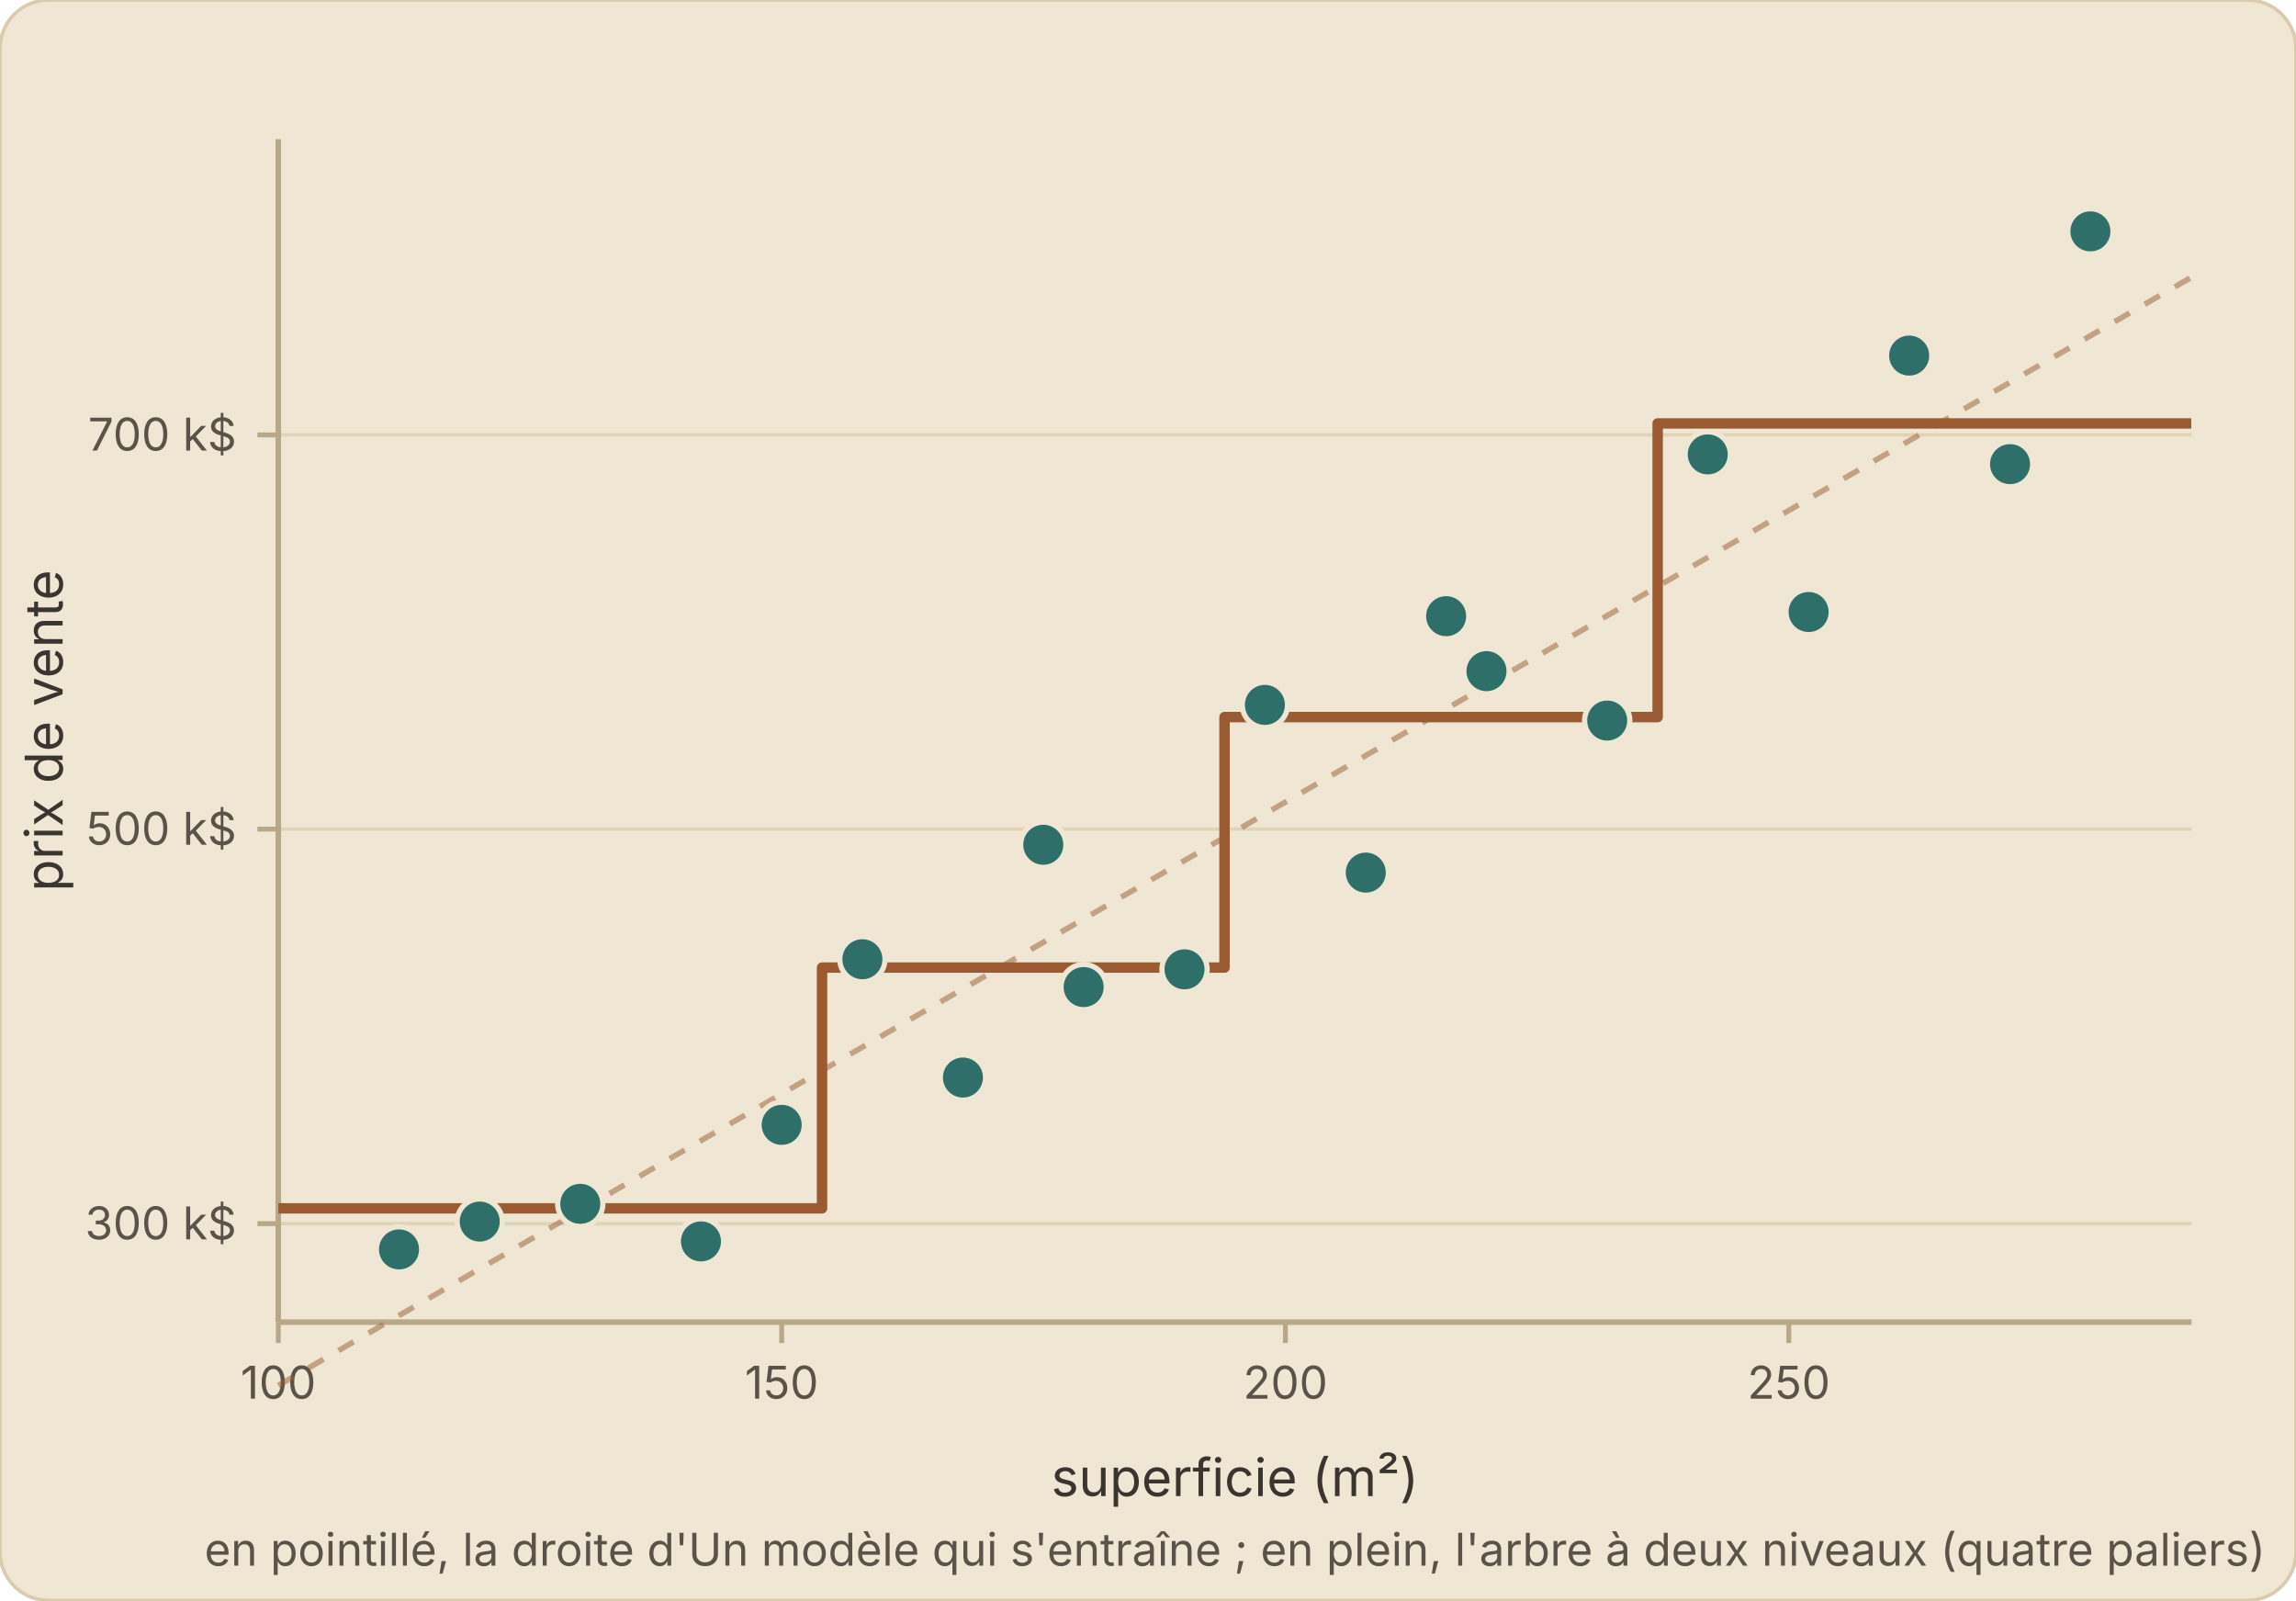
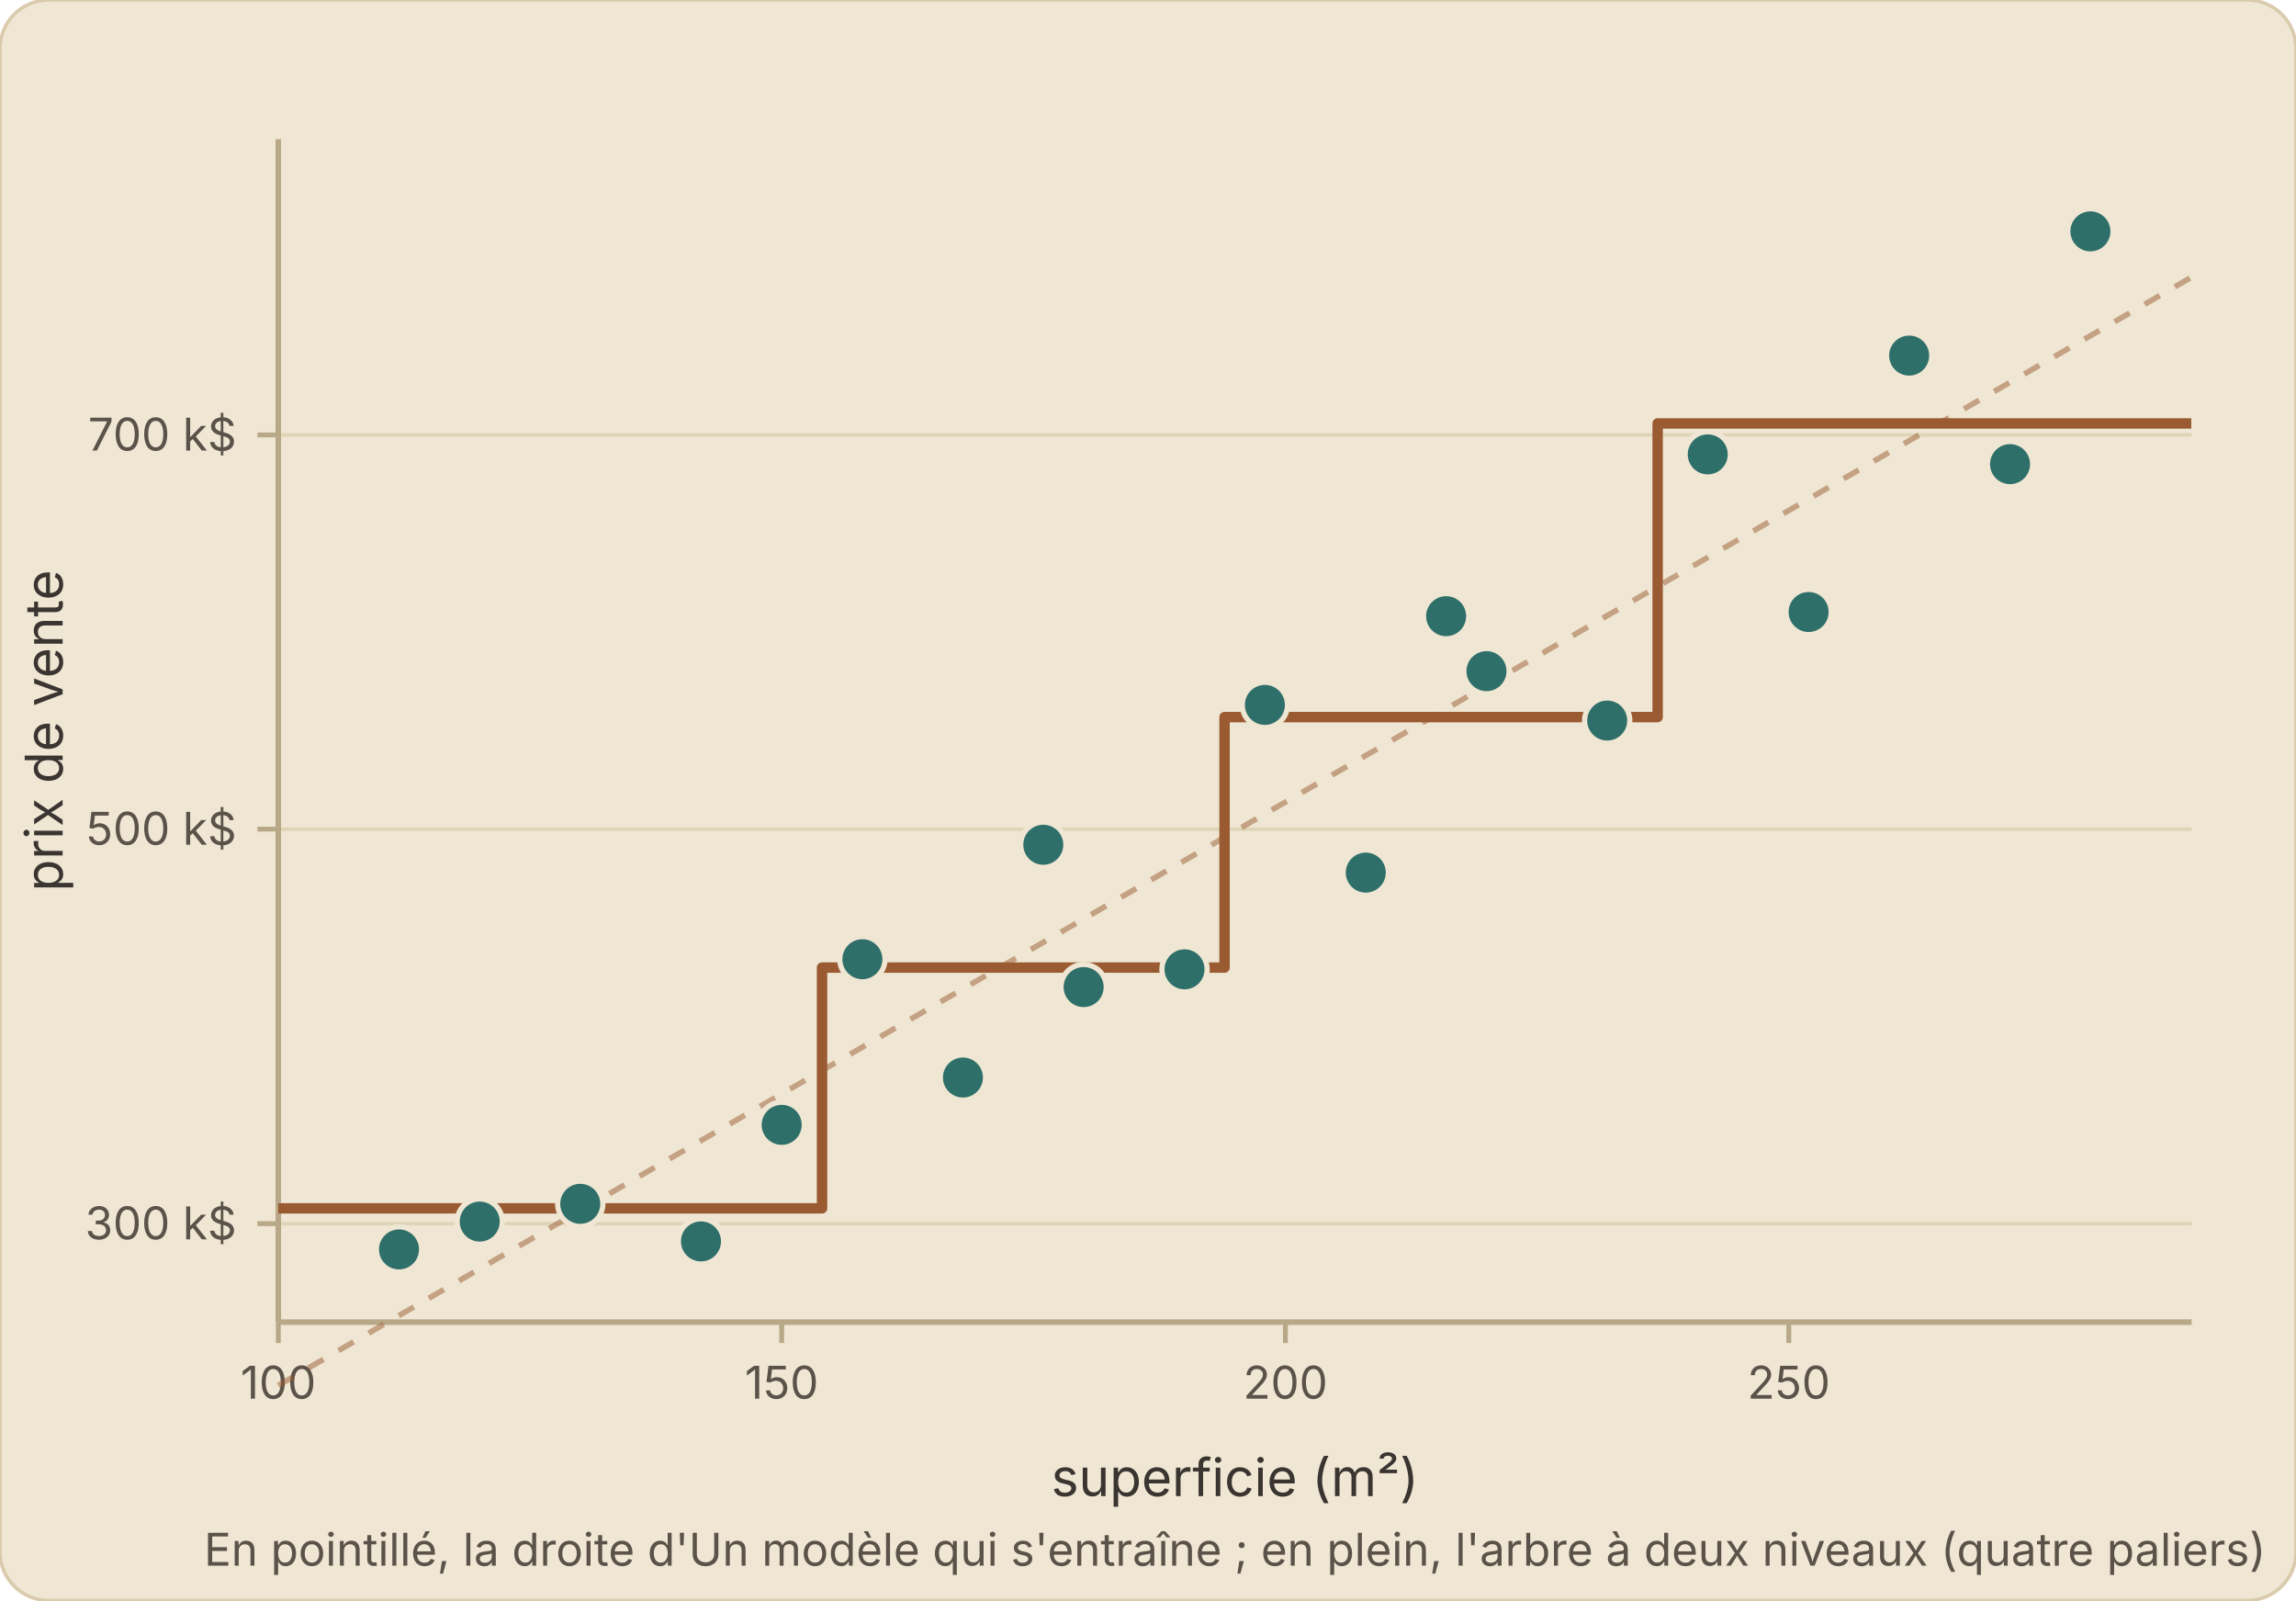
<svg xmlns="http://www.w3.org/2000/svg" viewBox="0 0 660 460" role="img" font-family="system-ui, -apple-system, sans-serif">
  <rect x="0" y="0" width="660" height="460" rx="14" fill="#efe7d3" stroke="#d9cbac" />
  <g stroke="#e0d4b8" stroke-width="1">
    <line x1="80" y1="351.7" x2="630" y2="351.7" />
    <line x1="80" y1="238.3" x2="630" y2="238.3" />
    <line x1="80" y1="125" x2="630" y2="125" />
  </g>
  <g stroke="#b8a888" stroke-width="1.6">
    <line x1="80" y1="40" x2="80" y2="380" />
    <line x1="80" y1="380" x2="630" y2="380" />
  </g>
  <g stroke="#b8a888" stroke-width="1.4">
    <line x1="80" y1="380" x2="80" y2="386" />
    <line x1="224.7" y1="380" x2="224.7" y2="386" />
    <line x1="369.5" y1="380" x2="369.5" y2="386" />
    <line x1="514.2" y1="380" x2="514.2" y2="386" />
  </g>
  <g font-size="13" fill="#5b5249" text-anchor="middle">
    <text x="80" y="402">100</text>
    <text x="224.7" y="402">150</text>
    <text x="369.5" y="402">200</text>
    <text x="514.2" y="402">250</text>
    <text x="355" y="430" font-size="15" fill="#3a3531">superficie (m²)</text>
  </g>
  <g stroke="#b8a888" stroke-width="1.4">
    <line x1="74" y1="351.7" x2="80" y2="351.7" />
    <line x1="74" y1="238.3" x2="80" y2="238.3" />
    <line x1="74" y1="125" x2="80" y2="125" />
  </g>
  <g font-size="13" fill="#5b5249" text-anchor="end">
    <text x="68" y="356.2">300 k$</text>
    <text x="68" y="242.8">500 k$</text>
    <text x="68" y="129.5">700 k$</text>
  </g>
  <text x="18" y="210" font-size="15" fill="#3a3531" text-anchor="middle" transform="rotate(-90 18 210)">prix de vente</text>
  <line x1="80.0" y1="398.2" x2="629.9" y2="79.7" stroke="#9a5b33" stroke-width="1.6" stroke-dasharray="5 5" opacity="0.5" />
  <path d="M80.0 347.3 L236.3 347.3 L236.3 278.1 L352.0 278.1 L352.0 206.1 L476.5 206.1 L476.5 121.7 L629.9 121.7" fill="none" stroke="#9a5b33" stroke-width="3" stroke-linejoin="round" />
  <g fill="#2f6f6a" stroke="#efe7d3" stroke-width="1.5">
    <circle cx="114.7" cy="359.1" r="6.5" />
    <circle cx="137.9" cy="351.1" r="6.5" />
    <circle cx="166.8" cy="346.0" r="6.5" />
    <circle cx="201.5" cy="356.8" r="6.5" />
    <circle cx="224.7" cy="323.3" r="6.5" />
    <circle cx="247.9" cy="275.7" r="6.5" />
    <circle cx="276.8" cy="309.7" r="6.5" />
    <circle cx="299.9" cy="242.8" r="6.5" />
    <circle cx="311.5" cy="283.7" r="6.5" />
    <circle cx="340.5" cy="278.6" r="6.5" />
    <circle cx="363.6" cy="202.6" r="6.5" />
    <circle cx="392.6" cy="250.8" r="6.5" />
    <circle cx="415.7" cy="177.1" r="6.5" />
    <circle cx="427.3" cy="192.9" r="6.5" />
    <circle cx="462.0" cy="207.1" r="6.5" />
    <circle cx="490.9" cy="130.6" r="6.5" />
    <circle cx="519.9" cy="175.9" r="6.5" />
    <circle cx="548.8" cy="102.2" r="6.5" />
    <circle cx="577.8" cy="133.4" r="6.5" />
    <circle cx="600.9" cy="66.5" r="6.5" />
  </g>
-   <text x="355" y="450" font-size="13" fill="#5b5249" text-anchor="middle">en pointillé, la droite d'Un modèle qui s'entraîne ; en plein, l'arbre à deux niveaux (quatre paliers)</text>
+   <text x="355" y="450" font-size="13" fill="#5b5249" text-anchor="middle">En pointillé, la droite d'Un modèle qui s'entraîne ; en plein, l'arbre à deux niveaux (quatre paliers)</text>
</svg>
